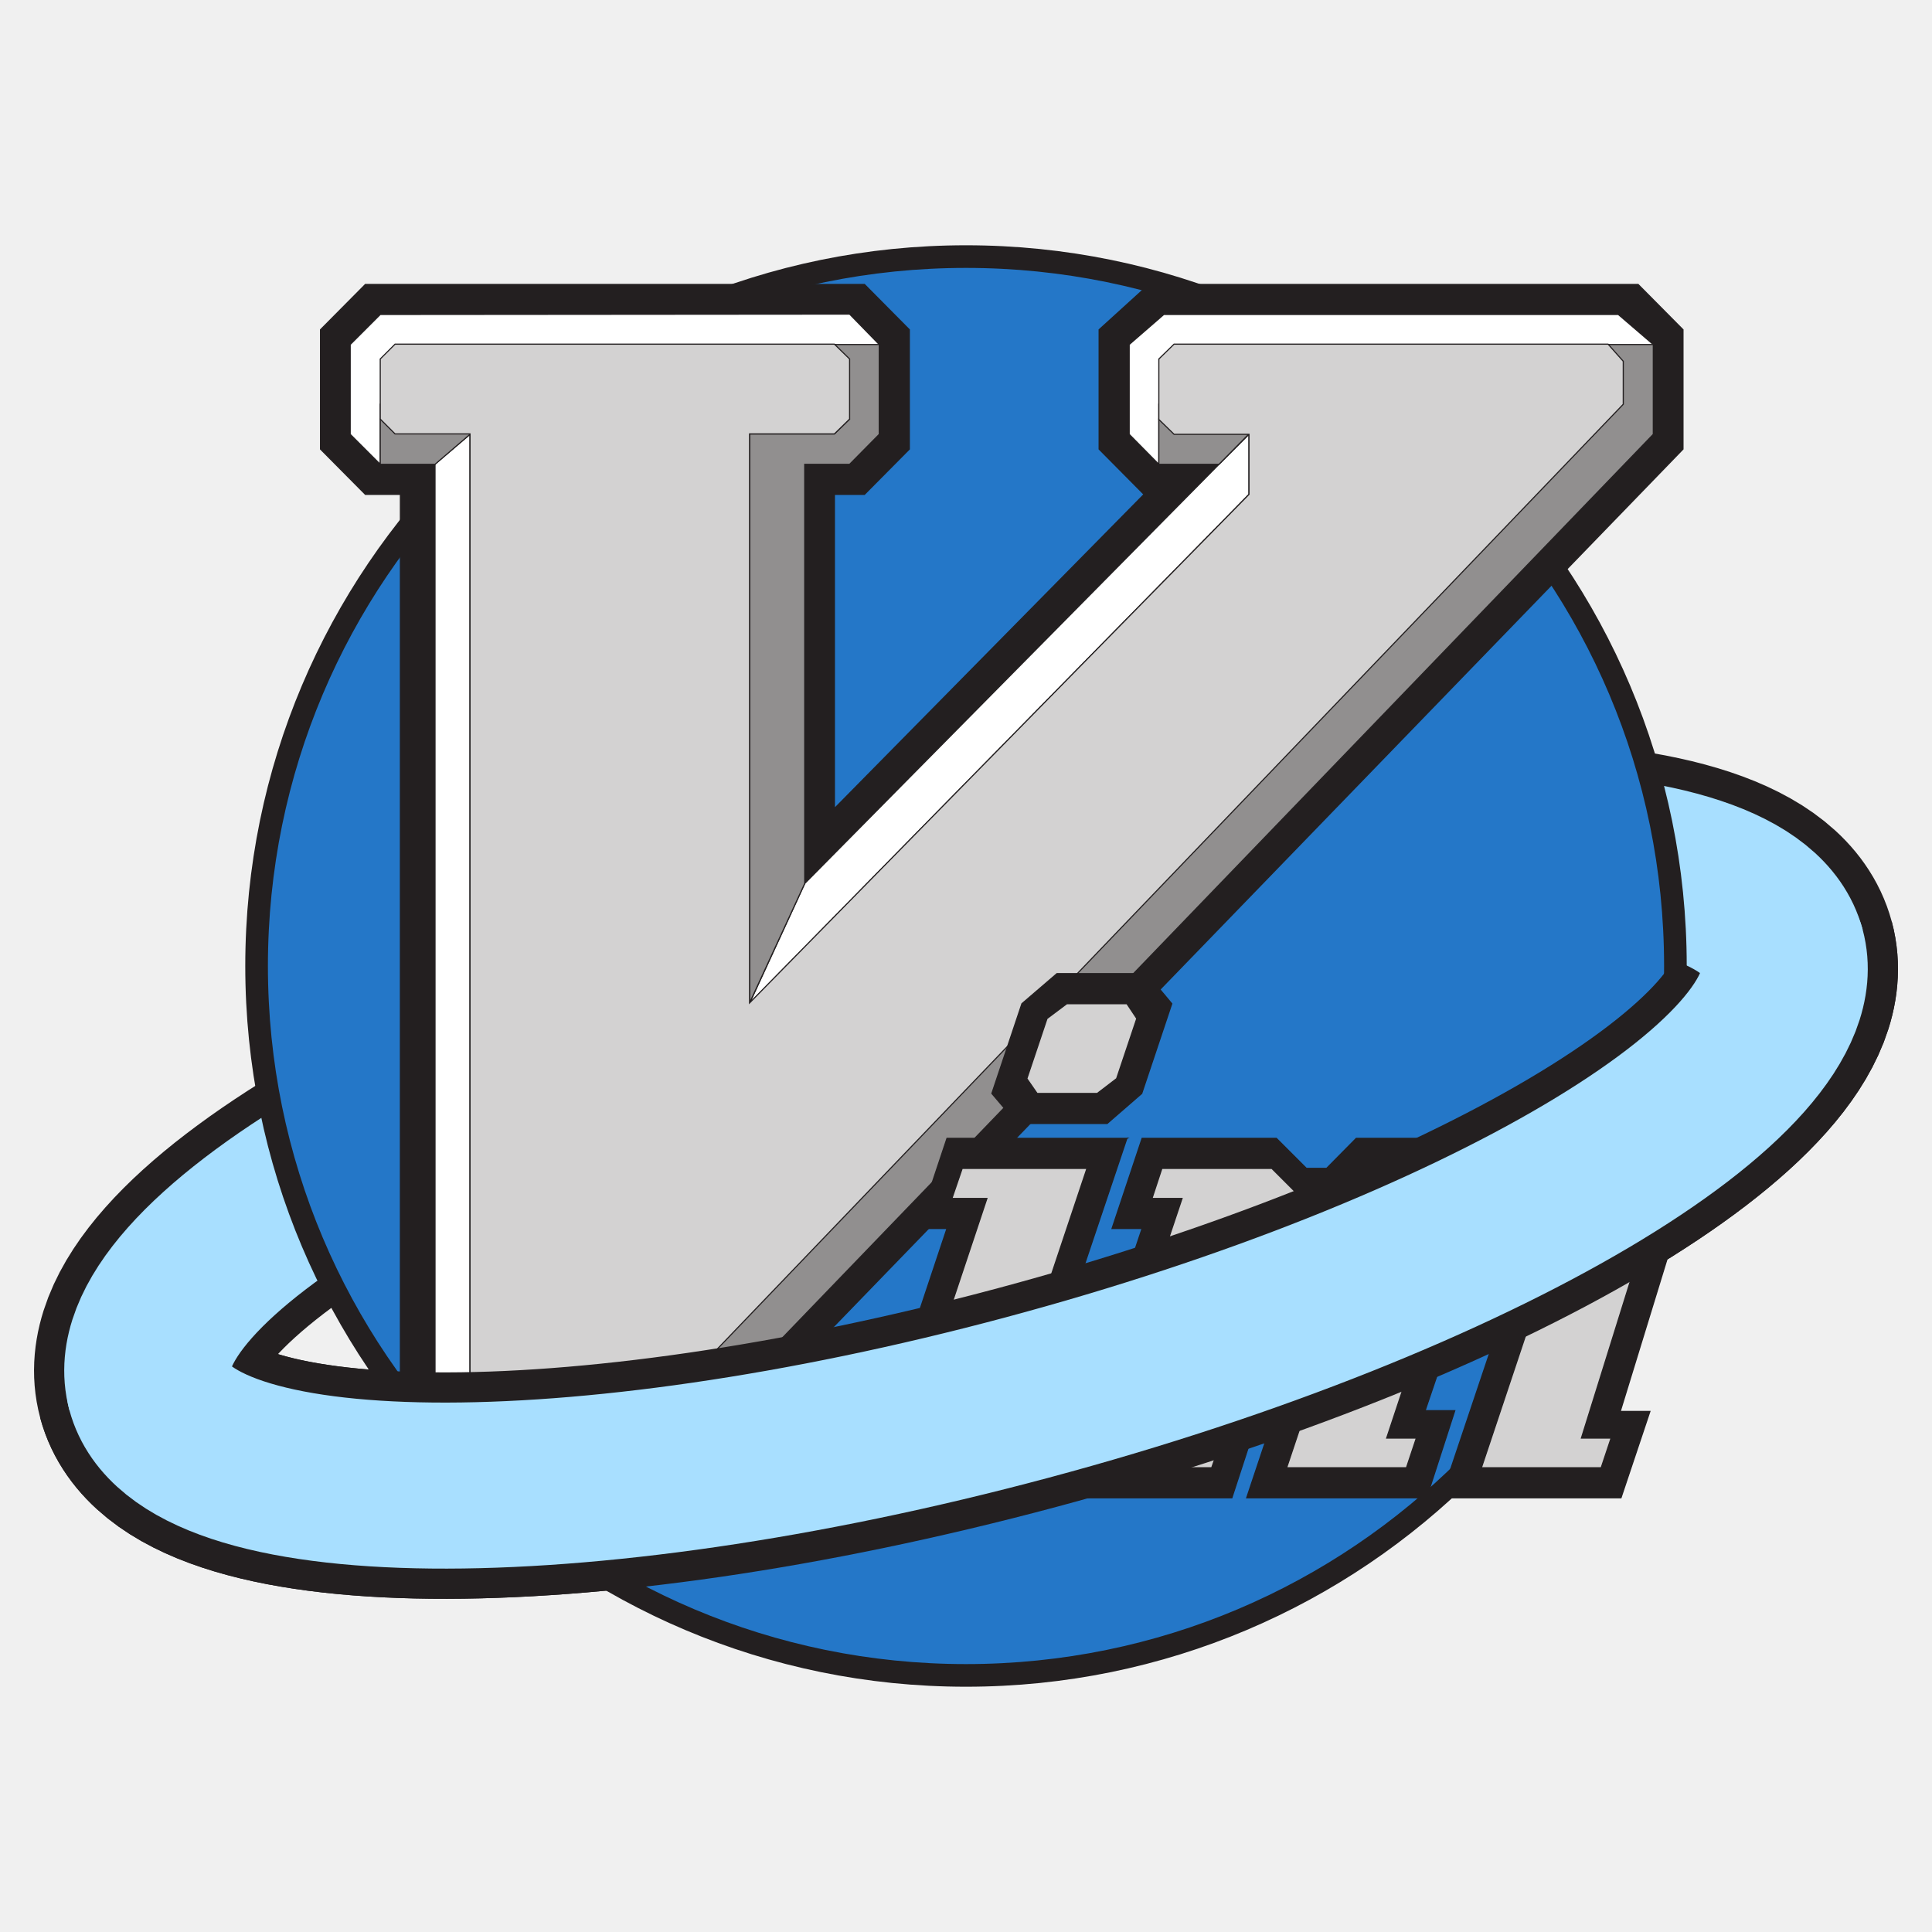
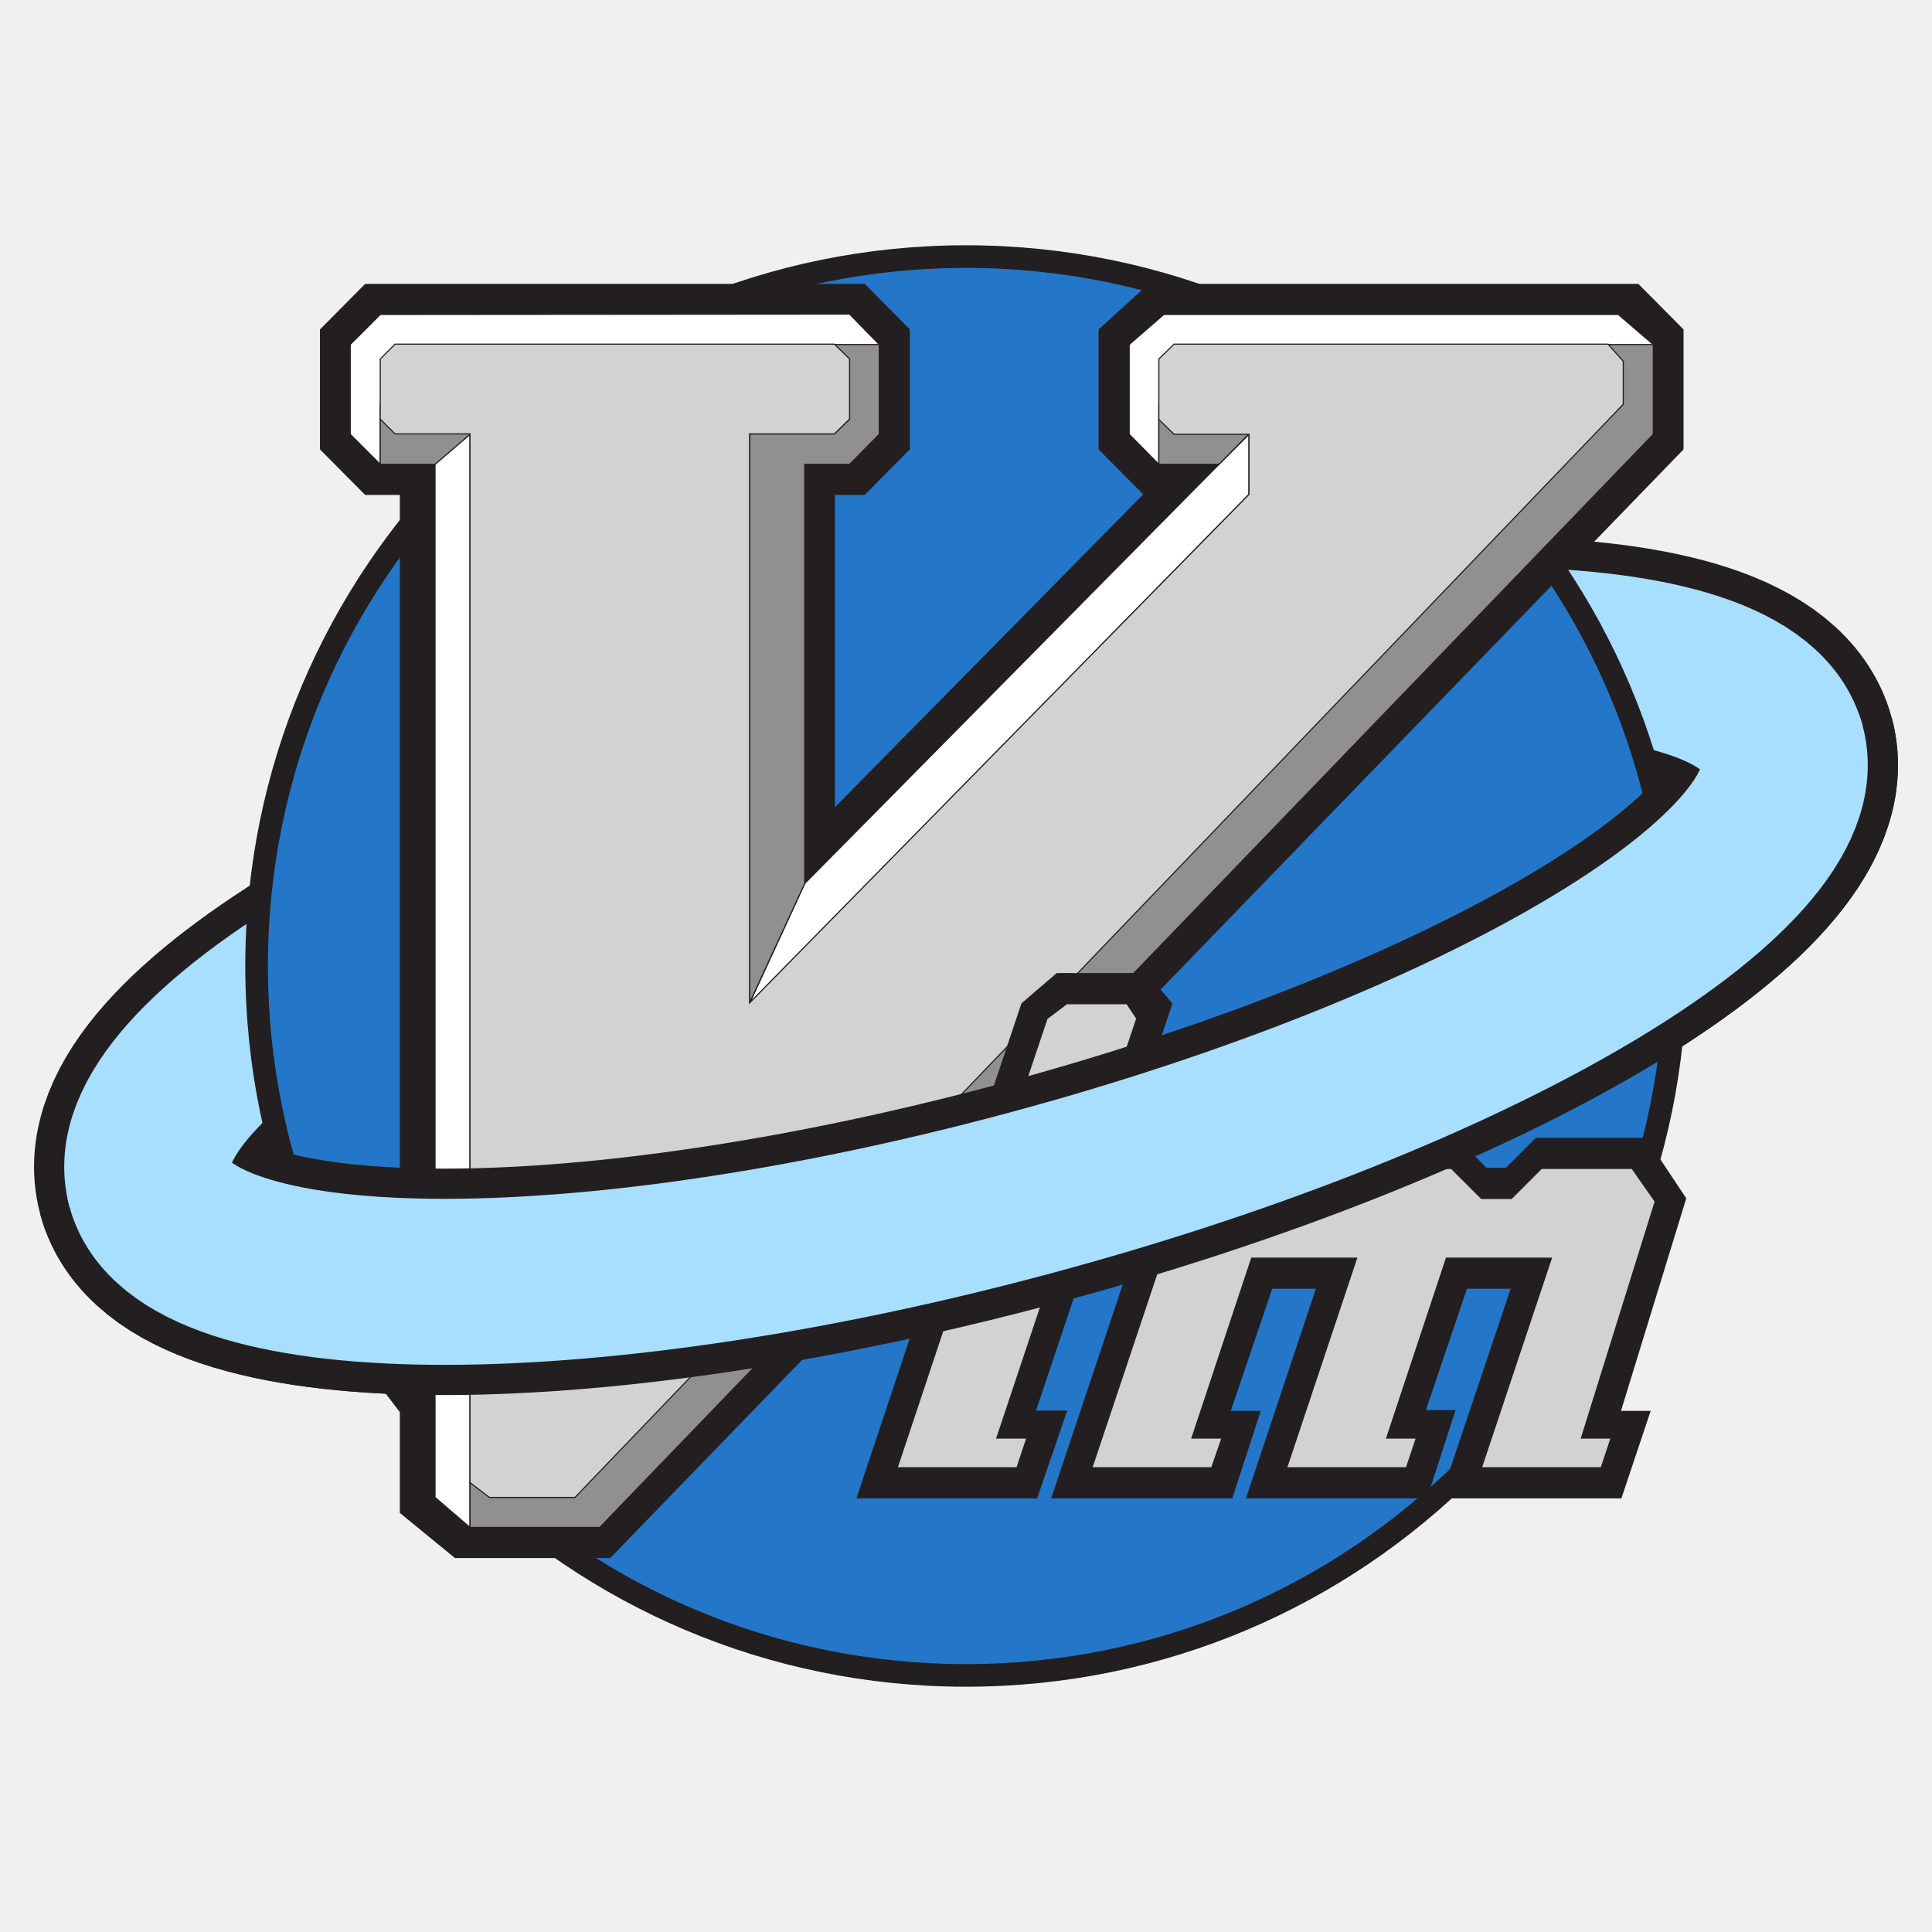
<svg xmlns="http://www.w3.org/2000/svg" width="1024" height="1024" viewBox="0 0 1024 1024" role="img" aria-labelledby="title desc">
-   <g id="orbit-back" transform="rotate(-15 512 620)" fill="none">
-     <ellipse cx="512" cy="620" rx="448" ry="125" stroke="#231f20" stroke-width="120" />
-     <ellipse cx="512" cy="620" rx="448" ry="125" stroke="#a8dfff" stroke-width="88" />
+   <g id="orbit-back" transform="rotate(-15 512 512)" fill="none">
+     <ellipse cx="512" cy="512" rx="448" ry="125" stroke="#231f20" stroke-width="120" />
+     <ellipse cx="512" cy="512" rx="448" ry="125" stroke="#a8dfff" stroke-width="88" />
  </g>
  <circle id="planet" cx="512" cy="512" r="376" fill="#2477c8" stroke="#231f20" stroke-width="12" />
  <g id="vim-v" transform="translate(117.2 117.2) scale(2.1)">
    <path id="path10" d="m 1662,2388.4 84.96,-85.67 L 1160.88,1708 v 594.73 h 56.89 l 84.95,85.67 v 226.08 l -84.95,85.68 H 273.113 l -84.949,-85.68 V 2388.4 l 84.949,-85.67 h 66.242 V 375.281 L 443.035,290.32 H 736.086 L 2767.2,2388.4 v 226.08 l -84.95,85.68 H 1756.32 L 1662,2614.48 V 2388.4" style="fill:#231f20;fill-opacity:1;fill-rule:evenodd;stroke:none" transform="matrix(0.1333333,0,0,-0.1333333,0,376)" />
    <path id="path11" d="m 1662,2388.4 84.96,-85.67 L 1160.88,1708 v 594.73 h 56.89 l 84.95,85.67 v 226.08 l -84.95,85.68 H 273.113 l -84.949,-85.68 V 2388.4 l 84.949,-85.67 h 66.242 V 375.281 L 443.035,290.32 H 736.086 L 2767.2,2388.4 v 226.08 l -84.95,85.68 H 1756.32 L 1662,2614.48 Z" style="fill:none;stroke:#231f20;stroke-width:2.16;stroke-linecap:butt;stroke-linejoin:miter;stroke-miterlimit:10;stroke-dasharray:none;stroke-opacity:1" transform="matrix(0.1333333,0,0,-0.1333333,0,376)" />
    <path id="path12" d="m 301.199,2359.6 -56.883,56.88 v 169.91 l 56.883,56.89 888.481,0.72 56.16,-57.61 -56.16,-27.35 -28.8,27.35 -859.681,-141.11 v -85.68" style="fill:#ffffff;fill-opacity:1;fill-rule:evenodd;stroke:none" transform="matrix(0.1333333,0,0,-0.1333333,0,376)" />
    <path id="path13" d="m 301.199,2359.6 -56.883,56.88 v 169.91 l 56.883,56.89 888.481,0.72 56.16,-57.61 -56.16,-27.35 -28.8,27.35 -859.681,-141.11 z" style="fill:none;stroke:#231f20;stroke-width:2.16;stroke-linecap:butt;stroke-linejoin:miter;stroke-miterlimit:10;stroke-dasharray:none;stroke-opacity:1" transform="matrix(0.1333333,0,0,-0.1333333,0,376)" />
    <path id="path14" d="m 471.121,347.199 -66.238,56.879 V 2360.32 l 66.238,56.16 V 347.199" style="fill:#ffffff;fill-opacity:1;fill-rule:evenodd;stroke:none" transform="matrix(0.1333333,0,0,-0.1333333,0,376)" />
    <path id="path15" d="m 471.121,347.199 -66.238,56.879 V 2360.32 l 66.238,56.16 z" style="fill:none;stroke:#231f20;stroke-width:2.16;stroke-linecap:butt;stroke-linejoin:miter;stroke-miterlimit:10;stroke-dasharray:none;stroke-opacity:1" transform="matrix(0.1333333,0,0,-0.1333333,0,376)" />
    <path id="path16" d="m 1888.8,2359.6 56.88,56.88 v -113.76 l -945.36,-963.36 104.4,226.8 784.08,793.44" style="fill:#ffffff;fill-opacity:1;fill-rule:evenodd;stroke:none" transform="matrix(0.1333333,0,0,-0.1333333,0,376)" />
    <path id="path17" d="m 1888.8,2359.6 56.88,56.88 v -113.76 l -945.36,-963.36 104.4,226.8 z" style="fill:none;stroke:#231f20;stroke-width:2.16;stroke-linecap:butt;stroke-linejoin:miter;stroke-miterlimit:10;stroke-dasharray:none;stroke-opacity:1" transform="matrix(0.1333333,0,0,-0.1333333,0,376)" />
    <path id="path18" d="m 490.559,2444.56 -19.438,-28.08 -66.238,-56.88 H 301.199 v 113.76 l 189.36,-28.8" style="fill:#918f8f;fill-opacity:1;fill-rule:evenodd;stroke:none" transform="matrix(0.1333333,0,0,-0.1333333,0,376)" />
    <path id="path19" d="m 490.559,2444.56 -19.438,-28.08 -66.238,-56.88 H 301.199 v 113.76 z" style="fill:none;stroke:#231f20;stroke-width:2.16;stroke-linecap:butt;stroke-linejoin:miter;stroke-miterlimit:10;stroke-dasharray:none;stroke-opacity:1" transform="matrix(0.1333333,0,0,-0.1333333,0,376)" />
    <path id="path20" d="m 1104.72,2359.61 v -793.45 l -104.4,-226.08 V 2417.2 h 160.56 l 28.8,28.09 -28.8,141.11 h 84.96 v -169.91 l -56.16,-56.88 h -84.96" style="fill:#918f8f;fill-opacity:1;fill-rule:evenodd;stroke:none" transform="matrix(0.1333333,0,0,-0.1333333,0,376)" />
    <path id="path21" d="m 1104.72,2359.61 v -793.45 l -104.4,-226.08 V 2417.2 h 160.56 l 28.8,28.09 -28.8,141.11 h 84.96 v -169.91 l -56.16,-56.88 z" style="fill:none;stroke:#231f20;stroke-width:2.16;stroke-linecap:butt;stroke-linejoin:miter;stroke-miterlimit:10;stroke-dasharray:none;stroke-opacity:1" transform="matrix(0.1333333,0,0,-0.1333333,0,376)" />
    <path id="path22" d="m 1775.04,2359.6 -56.16,56.88 v 169.91 l 65.52,56.89 h 860.4 l 66.24,-56.89 -95.04,-84.96 -840.96,-56.15 v -85.68" style="fill:#ffffff;fill-opacity:1;fill-rule:evenodd;stroke:none" transform="matrix(0.1333333,0,0,-0.1333333,0,376)" />
    <path id="path23" d="m 1775.04,2359.6 -56.16,56.88 v 169.91 l 65.52,56.89 h 860.4 l 66.24,-56.89 -95.04,-84.96 -840.96,-56.15 z" style="fill:none;stroke:#231f20;stroke-width:2.16;stroke-linecap:butt;stroke-linejoin:miter;stroke-miterlimit:10;stroke-dasharray:none;stroke-opacity:1" transform="matrix(0.1333333,0,0,-0.1333333,0,376)" />
    <path id="path24" d="M 2711.04,2416.49 716.641,347.199 H 471.121 V 432.16 H 651.125 L 2644.8,2473.36 2616,2586.4 h 95.04 v -169.91" style="fill:#918f8f;fill-opacity:1;fill-rule:evenodd;stroke:none" transform="matrix(0.1333333,0,0,-0.1333333,0,376)" />
    <path id="path25" d="M 2711.04,2416.49 716.641,347.199 H 471.121 V 432.16 H 651.125 L 2644.8,2473.36 2616,2586.4 h 95.04 z" style="fill:none;stroke:#231f20;stroke-width:2.16;stroke-linecap:butt;stroke-linejoin:miter;stroke-miterlimit:10;stroke-dasharray:none;stroke-opacity:1" transform="matrix(0.1333333,0,0,-0.1333333,0,376)" />
    <path id="path26" d="m 1964.4,2444.56 -19.44,-28.08 -56.16,-56.88 h -113.76 v 113.76 l 189.36,-28.8" style="fill:#918f8f;fill-opacity:1;fill-rule:evenodd;stroke:none" transform="matrix(0.1333333,0,0,-0.1333333,0,376)" />
    <path id="path27" d="m 1964.4,2444.56 -19.44,-28.08 -56.16,-56.88 h -113.76 v 113.76 z" style="fill:none;stroke:#231f20;stroke-width:2.16;stroke-linecap:butt;stroke-linejoin:miter;stroke-miterlimit:10;stroke-dasharray:none;stroke-opacity:1" transform="matrix(0.1333333,0,0,-0.1333333,0,376)" />
    <path id="path28" d="M 1000.32,1340.08 V 2417.2 h 160.56 l 28.8,28.09 v 113.75 l -28.8,28.08 H 329.277 l -28.078,-28.08 v -113.75 l 28.078,-28.09 H 471.121 V 432.16 l 36.723,-28.078 h 162 L 2654.16,2473.36 v 81.36 l -28.8,32.4 h -821.52 l -28.8,-28.08 v -114.48 l 28.8,-28.08 h 141.84 v -113.75 l -945.36,-962.65" style="fill:#d3d2d2;fill-opacity:1;fill-rule:evenodd;stroke:none" transform="matrix(0.1333333,0,0,-0.1333333,0,376)" />
    <path id="path29" d="M 1000.32,1340.08 V 2417.2 h 160.56 l 28.8,28.09 v 113.75 l -28.8,28.08 H 329.277 l -28.078,-28.08 v -113.75 l 28.078,-28.09 H 471.121 V 432.16 l 36.723,-28.078 h 162 L 2654.16,2473.36 v 81.36 l -28.8,32.4 h -821.52 l -28.8,-28.08 v -114.48 l 28.8,-28.08 h 141.84 v -113.75 z" style="fill:none;stroke:#231f20;stroke-width:2.16;stroke-linecap:butt;stroke-linejoin:miter;stroke-miterlimit:10;stroke-dasharray:none;stroke-opacity:1" transform="matrix(0.1333333,0,0,-0.1333333,0,376)" />
  </g>
  <g id="vim-im" transform="translate(117.2 117.2) scale(2.1)">
    <path id="path30" d="m 1515.84,1338.64 66.24,56.88 H 1752 l 47.52,-56.88 -56.88,-169.92 -65.52,-56.88 H 1507.2 l -48.24,56.88 56.88,169.92" style="fill:#231f20;fill-opacity:1;fill-rule:evenodd;stroke:none" transform="matrix(0.1333333,0,0,-0.1333333,0,376)" />
    <path id="path31" d="m 1515.84,1338.64 66.24,56.88 H 1752 l 47.52,-56.88 -56.88,-169.92 -65.52,-56.88 H 1507.2 l -48.24,56.88 z" style="fill:none;stroke:#231f20;stroke-width:2.16;stroke-linecap:butt;stroke-linejoin:miter;stroke-miterlimit:10;stroke-dasharray:none;stroke-opacity:1" transform="matrix(0.1333333,0,0,-0.1333333,0,376)" />
    <path id="path32" d="m 1572.72,403.359 170.64,509.762 h -56.88 l 56.88,170.639 h 254.16 l 56.88,-56.88 h 38.16 l 56.16,56.88 h 189.36 l 56.88,-56.88 h 37.44 l 56.88,56.88 h 207.36 L 2772.24,970 2648.4,566.801 h 56.16 l -54.72,-163.442 h -340.56 l 133.2,396.719 h -84.96 l -78.48,-231.84 h 56.16 l -53.28,-164.879 h -340.56 l 132.48,396.719 h -84.96 l -79.2,-233.277 h 56.88 l -53.28,-163.442 h -340.56" style="fill:#231f20;fill-opacity:1;fill-rule:evenodd;stroke:none" transform="matrix(0.1333333,0,0,-0.1333333,0,376)" />
    <path id="path33" d="m 1572.72,403.359 170.64,509.762 h -56.88 l 56.88,170.639 h 254.16 l 56.88,-56.88 h 38.16 l 56.16,56.88 h 189.36 l 56.88,-56.88 h 37.44 l 56.88,56.88 h 207.36 L 2772.24,970 2648.4,566.801 h 56.16 l -54.72,-163.442 h -340.56 l 133.2,396.719 h -84.96 l -78.48,-231.84 h 56.16 l -53.28,-164.879 h -340.56 l 132.48,396.719 h -84.96 l -79.2,-233.277 h 56.88 l -53.28,-163.442 z" style="fill:none;stroke:#231f20;stroke-width:2.16;stroke-linecap:butt;stroke-linejoin:miter;stroke-miterlimit:10;stroke-dasharray:none;stroke-opacity:1" transform="matrix(0.1333333,0,0,-0.1333333,0,376)" />
    <path id="path34" d="m 2670.72,1026.88 43.92,-62.642 -139.68,-447.84 h 56.16 l -18.72,-56.16 h -226.8 l 132.48,396.723 H 2319.36 L 2206.32,516.398 h 56.16 l -18.72,-56.16 h -226.8 l 132.48,396.723 H 1950.72 L 1837.68,516.398 h 56.88 l -19.44,-56.16 h -226.8 L 1818.96,970 h -56.88 l 18.72,56.88 h 208.08 L 2045.76,970 h 56.16 l 56.88,56.88 h 169.92 L 2385.6,970 h 56.88 l 56.88,56.88 h 171.36" style="fill:#d3d2d2;fill-opacity:1;fill-rule:evenodd;stroke:none" transform="matrix(0.1333333,0,0,-0.1333333,0,376)" />
    <path id="path35" d="m 2670.72,1026.88 43.92,-62.642 -139.68,-447.84 h 56.16 l -18.72,-56.16 h -226.8 l 132.48,396.723 H 2319.36 L 2206.32,516.398 h 56.16 l -18.72,-56.16 h -226.8 l 132.48,396.723 H 1950.72 L 1837.68,516.398 h 56.88 l -19.44,-56.16 h -226.8 L 1818.96,970 h -56.88 l 18.72,56.88 h 208.08 L 2045.76,970 h 56.16 l 56.88,56.88 h 169.92 L 2385.6,970 h 56.88 l 56.88,56.88 z" style="fill:none;stroke:#231f20;stroke-width:2.16;stroke-linecap:butt;stroke-linejoin:miter;stroke-miterlimit:10;stroke-dasharray:none;stroke-opacity:1" transform="matrix(0.1333333,0,0,-0.1333333,0,376)" />
    <path id="path36" d="M 1714.56,1083.76 1541.04,567.52 h 59.04 L 1543.92,403.359 H 1204.08 L 1374,913.121 h -56.88 z M 1317.12,913.121 1374,1083.76 h 340.56 z" style="fill:#231f20;fill-opacity:1;fill-rule:evenodd;stroke:#231f20;stroke-width:2.16;stroke-linecap:butt;stroke-linejoin:miter;stroke-miterlimit:10;stroke-dasharray:none;stroke-opacity:1" transform="matrix(0.1333333,0,0,-0.1333333,0,376)" />
    <path id="path37" d="m 1506.48,460.238 18.72,56.16 h -56.88 l 170.64,510.482 H 1402.8 L 1383.36,970 h 66.24 L 1279.68,460.238 h 226.8" style="fill:#d3d2d2;fill-opacity:1;fill-rule:evenodd;stroke:none" transform="matrix(0.1333333,0,0,-0.1333333,0,376)" />
    <path id="path38" d="m 1506.48,460.238 18.72,56.16 h -56.88 l 170.64,510.482 H 1402.8 L 1383.36,970 h 66.24 L 1279.68,460.238 Z" style="fill:none;stroke:#231f20;stroke-width:2.16;stroke-linecap:butt;stroke-linejoin:miter;stroke-miterlimit:10;stroke-dasharray:none;stroke-opacity:1" transform="matrix(0.1333333,0,0,-0.1333333,0,376)" />
    <path id="path39" d="m 1695.12,1196.8 38.16,113.76 -18.72,28.08 H 1600.8 l -37.44,-28.08 -38.16,-113.76 19.44,-28.08 h 113.76 l 36.72,28.08" style="fill:#d3d2d2;fill-opacity:1;fill-rule:evenodd;stroke:none" transform="matrix(0.1333333,0,0,-0.1333333,0,376)" />
    <path id="path40" d="m 1695.12,1196.8 38.16,113.76 -18.72,28.08 H 1600.8 l -37.44,-28.08 -38.16,-113.76 19.44,-28.08 h 113.76 z" style="fill:none;stroke:#231f20;stroke-width:2.16;stroke-linecap:butt;stroke-linejoin:miter;stroke-miterlimit:10;stroke-dasharray:none;stroke-opacity:1" transform="matrix(0.1333333,0,0,-0.1333333,0,376)" />
  </g>
-   <g id="orbit-front" transform="rotate(-15 512 620)" fill="none">
-     <path d="M64 620 A448 125 0 0 0 960 620" stroke="#231f20" stroke-width="120" />
-     <path d="M64 620 A448 125 0 0 0 960 620" stroke="#a8dfff" stroke-width="88" stroke-linecap="round" />
+   <g id="orbit-front" transform="rotate(-15 512 512)" fill="none">
+     <path d="M64 512 A448 125 0 0 0 960 512" stroke="#231f20" stroke-width="120" />
+     <path d="M64 512 A448 125 0 0 0 960 512" stroke="#a8dfff" stroke-width="88" stroke-linecap="round" />
  </g>
</svg>
